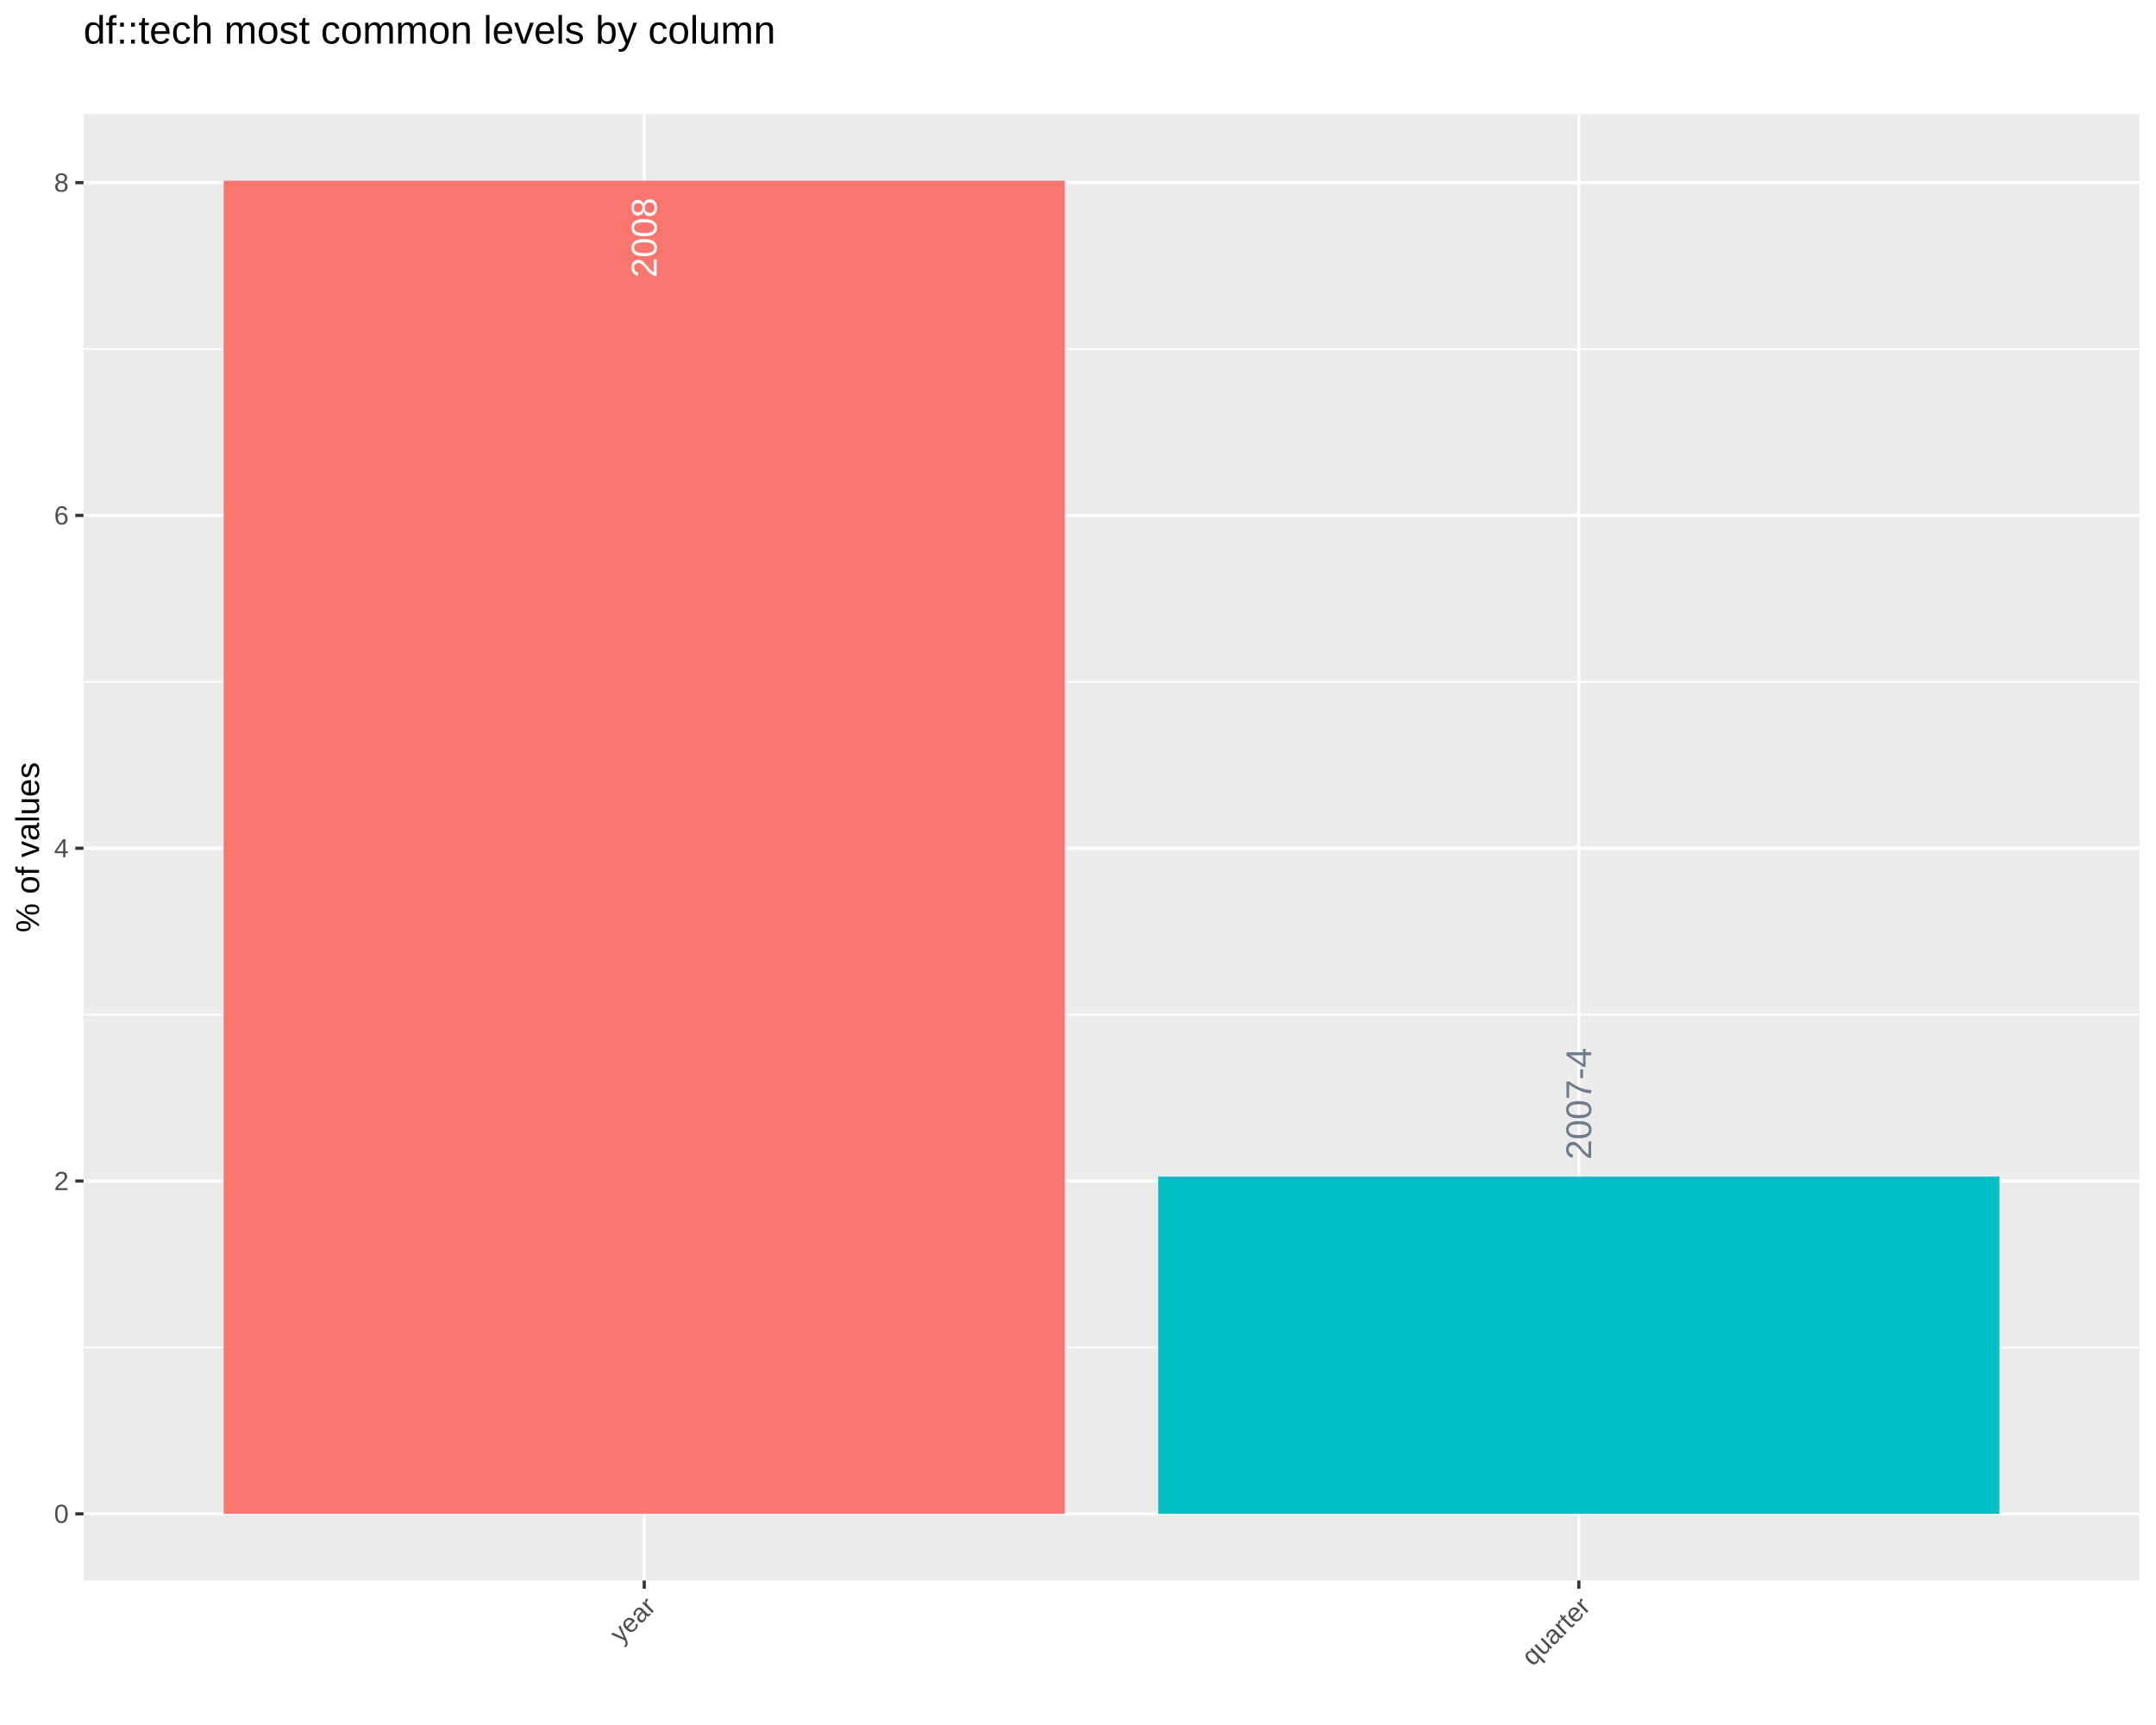
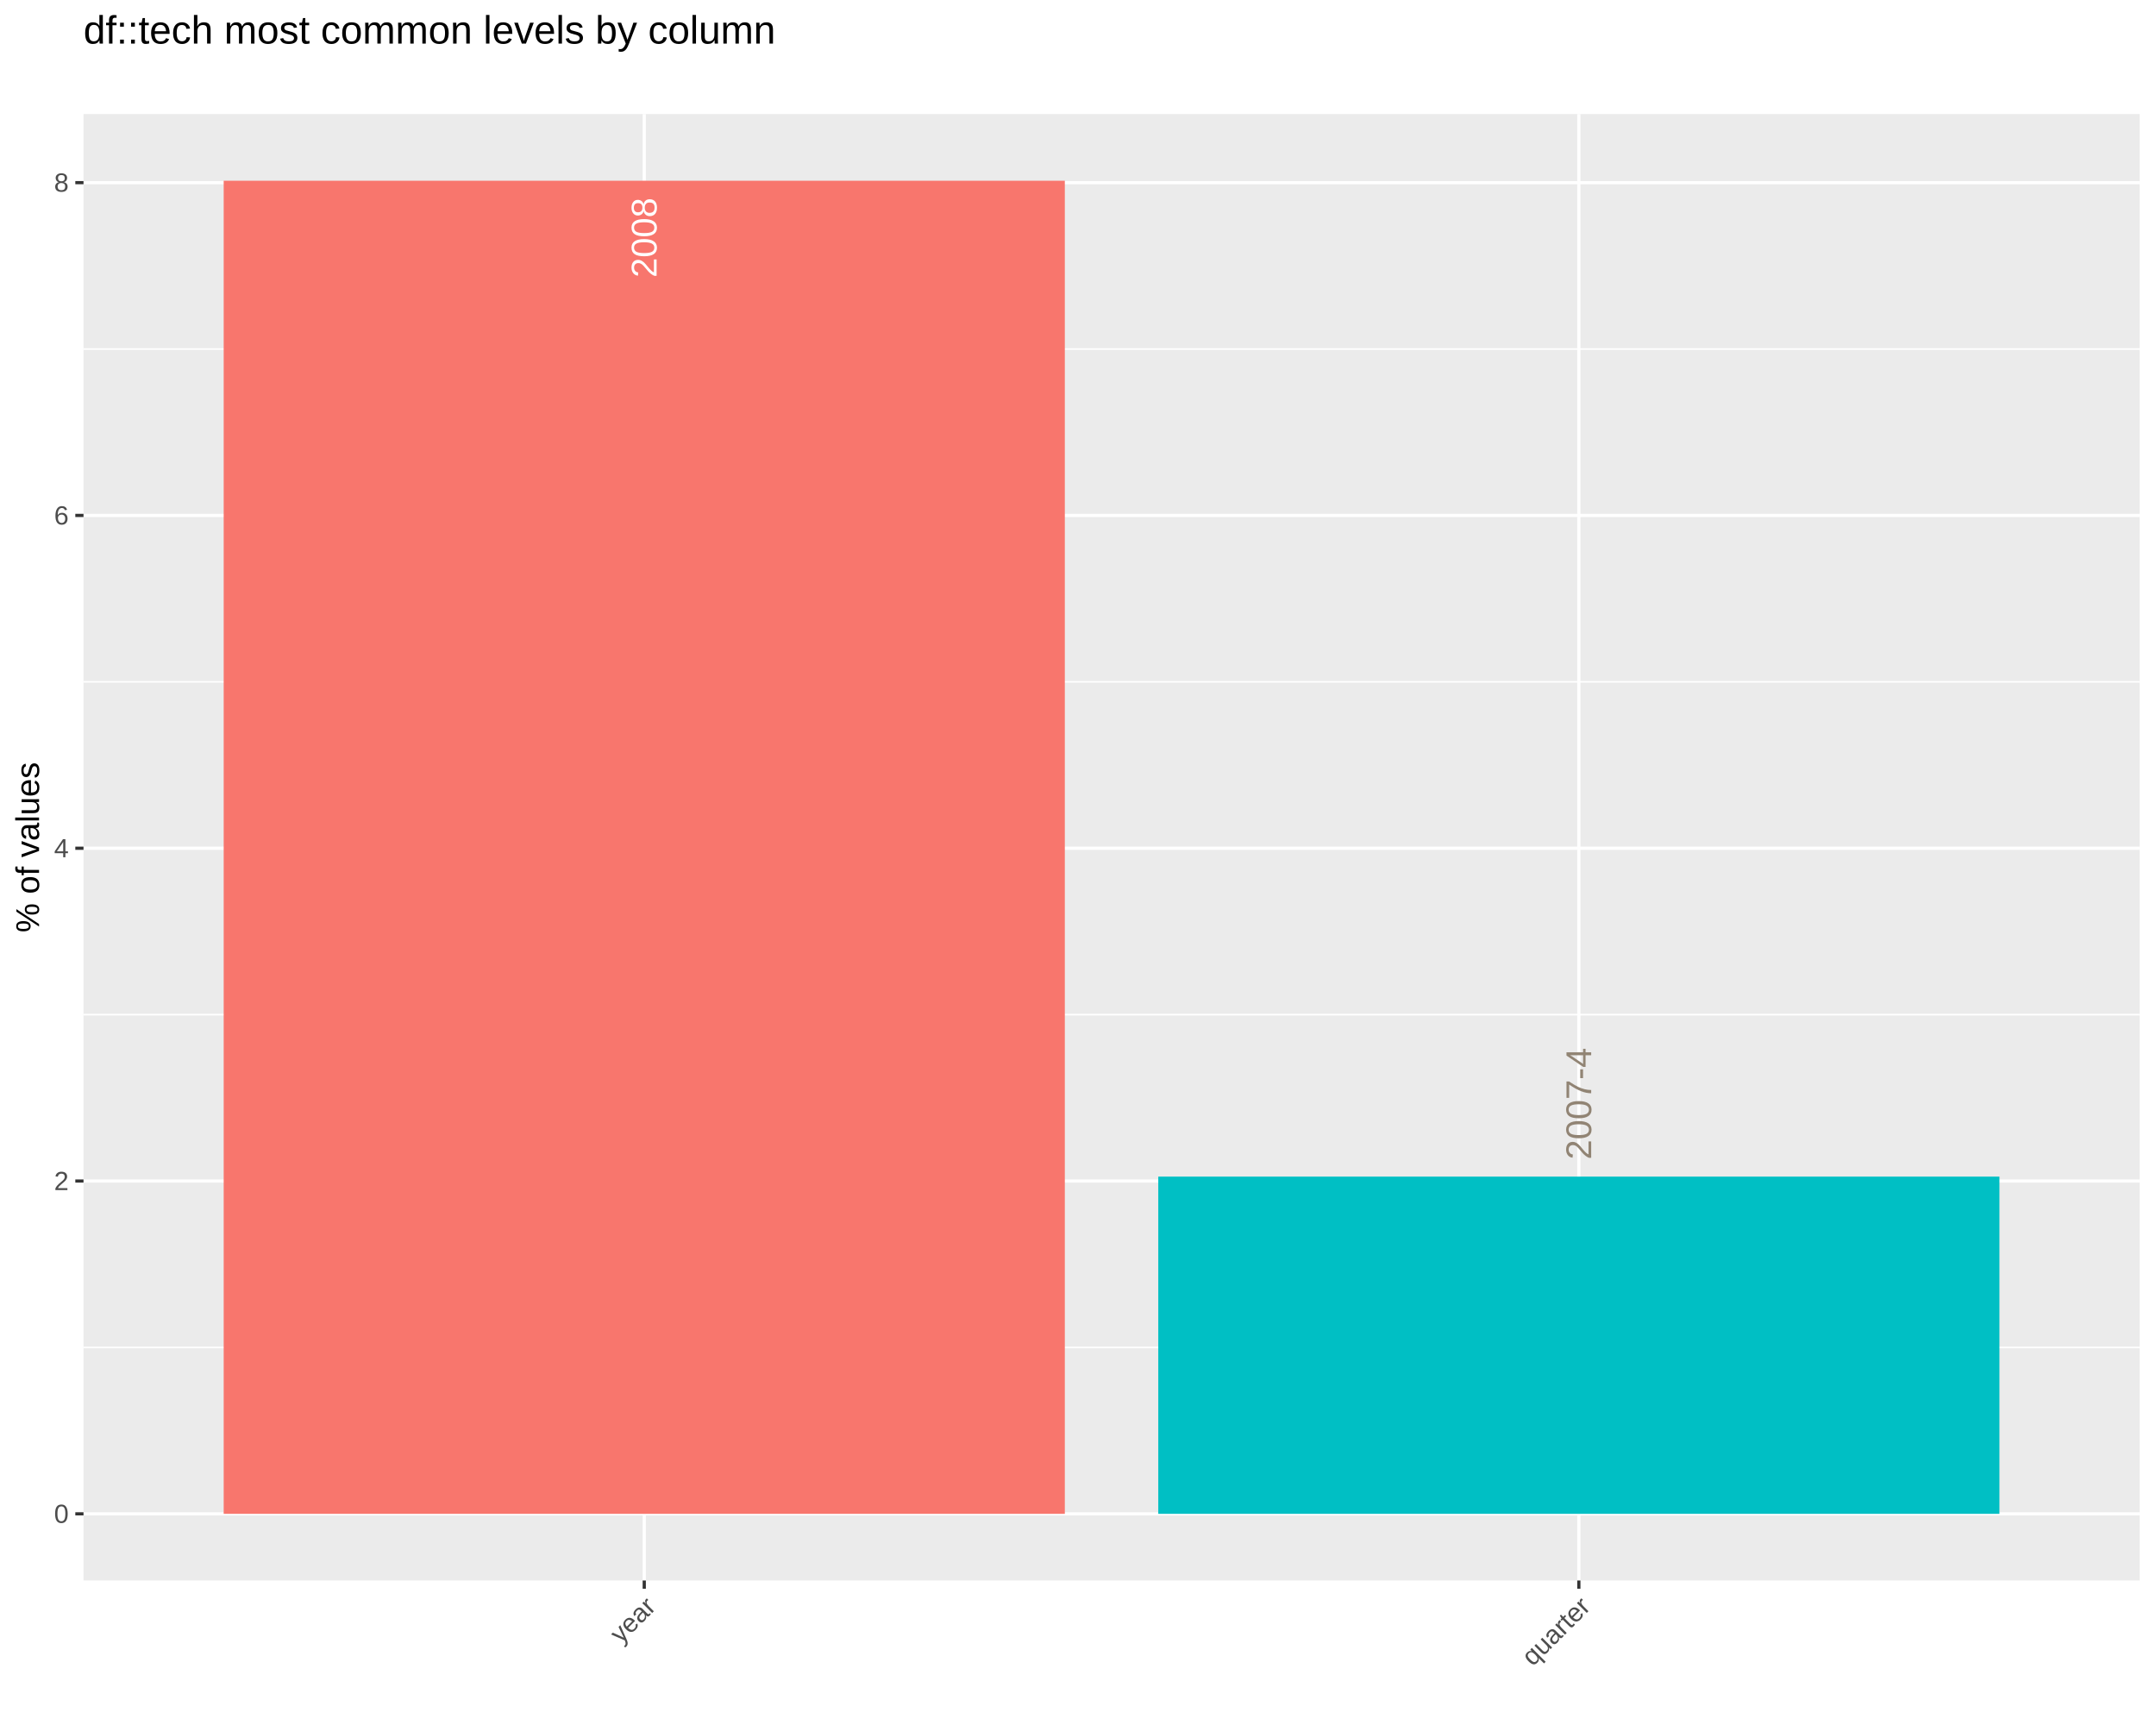
<svg xmlns="http://www.w3.org/2000/svg" viewBox="0 0 720.00 576.00">
  <defs>
    <style type="text/css">
    line, polyline, polygon, path, rect, circle {
      fill: none;
      stroke: #000000;
      stroke-linecap: round;
      stroke-linejoin: round;
      stroke-miterlimit: 10.00;
    }
  </style>
  </defs>
  <rect width="100%" height="100%" style="stroke: none; fill: #FFFFFF;" />
  <rect x="0.00" y="0.00" width="720.00" height="576.00" style="stroke-width: 1.07; stroke: #FFFFFF; fill: #FFFFFF;" />
  <defs>
    <clipPath id="cpMjcuODl8NzE0LjUyfDUyNy43NXwzOC4wOQ==">
      <rect x="27.89" y="38.09" width="686.64" height="489.65" />
    </clipPath>
  </defs>
  <rect x="27.89" y="38.09" width="686.64" height="489.65" style="stroke-width: 1.07; stroke: none; fill: #EBEBEB;" clip-path="url(#cpMjcuODl8NzE0LjUyfDUyNy43NXwzOC4wOQ==)" />
  <polyline points="27.89,449.93 714.52,449.93 " style="stroke-width: 0.53; stroke: #FFFFFF; stroke-linecap: butt;" clip-path="url(#cpMjcuODl8NzE0LjUyfDUyNy43NXwzOC4wOQ==)" />
  <polyline points="27.89,338.80 714.52,338.80 " style="stroke-width: 0.53; stroke: #FFFFFF; stroke-linecap: butt;" clip-path="url(#cpMjcuODl8NzE0LjUyfDUyNy43NXwzOC4wOQ==)" />
  <polyline points="27.89,227.67 714.52,227.67 " style="stroke-width: 0.53; stroke: #FFFFFF; stroke-linecap: butt;" clip-path="url(#cpMjcuODl8NzE0LjUyfDUyNy43NXwzOC4wOQ==)" />
  <polyline points="27.89,116.55 714.52,116.55 " style="stroke-width: 0.53; stroke: #FFFFFF; stroke-linecap: butt;" clip-path="url(#cpMjcuODl8NzE0LjUyfDUyNy43NXwzOC4wOQ==)" />
  <polyline points="27.89,505.49 714.52,505.49 " style="stroke-width: 1.07; stroke: #FFFFFF; stroke-linecap: butt;" clip-path="url(#cpMjcuODl8NzE0LjUyfDUyNy43NXwzOC4wOQ==)" />
  <polyline points="27.89,394.36 714.52,394.36 " style="stroke-width: 1.07; stroke: #FFFFFF; stroke-linecap: butt;" clip-path="url(#cpMjcuODl8NzE0LjUyfDUyNy43NXwzOC4wOQ==)" />
  <polyline points="27.89,283.24 714.52,283.24 " style="stroke-width: 1.07; stroke: #FFFFFF; stroke-linecap: butt;" clip-path="url(#cpMjcuODl8NzE0LjUyfDUyNy43NXwzOC4wOQ==)" />
  <polyline points="27.89,172.11 714.52,172.11 " style="stroke-width: 1.07; stroke: #FFFFFF; stroke-linecap: butt;" clip-path="url(#cpMjcuODl8NzE0LjUyfDUyNy43NXwzOC4wOQ==)" />
  <polyline points="27.89,60.99 714.52,60.99 " style="stroke-width: 1.07; stroke: #FFFFFF; stroke-linecap: butt;" clip-path="url(#cpMjcuODl8NzE0LjUyfDUyNy43NXwzOC4wOQ==)" />
  <polyline points="215.15,527.75 215.15,38.09 " style="stroke-width: 1.07; stroke: #FFFFFF; stroke-linecap: butt;" clip-path="url(#cpMjcuODl8NzE0LjUyfDUyNy43NXwzOC4wOQ==)" />
  <polyline points="527.26,527.75 527.26,38.09 " style="stroke-width: 1.07; stroke: #FFFFFF; stroke-linecap: butt;" clip-path="url(#cpMjcuODl8NzE0LjUyfDUyNy43NXwzOC4wOQ==)" />
  <rect x="74.70" y="60.35" width="280.90" height="445.14" style="stroke-width: 1.07; stroke: none; stroke-linecap: square; stroke-linejoin: miter; fill: #F8766D;" clip-path="url(#cpMjcuODl8NzE0LjUyfDUyNy43NXwzOC4wOQ==)" />
  <rect x="386.81" y="392.89" width="280.90" height="112.60" style="stroke-width: 1.07; stroke: none; stroke-linecap: square; stroke-linejoin: miter; fill: #00BFC4;" clip-path="url(#cpMjcuODl8NzE0LjUyfDUyNy43NXwzOC4wOQ==)" />
  <g clip-path="url(#cpMjcuODl8NzE0LjUyfDUyNy43NXwzOC4wOQ==)">
    <text transform="translate(219.27,92.71) rotate(-90)" style="font-size: 12.00px; fill: #FFFFFF; font-family: Liberation Sans;" textLength="26.69px" lengthAdjust="spacingAndGlyphs">2008</text>
  </g>
  <g clip-path="url(#cpMjcuODl8NzE0LjUyfDUyNy43NXwzOC4wOQ==)">
-     <text transform="translate(531.38,387.22) rotate(-90)" style="font-size: 12.00px; fill: #6E7B8B; font-family: Liberation Sans;" textLength="37.36px" lengthAdjust="spacingAndGlyphs">2007-4</text>
+     <text transform="translate(531.38,387.22) rotate(-90)" style="font-size: 12.00px; fill: #918474; font-family: Liberation Sans;" textLength="37.36px" lengthAdjust="spacingAndGlyphs">2007-4</text>
  </g>
  <defs>
    <clipPath id="cpMC4wMHw3MjAuMDB8NTc2LjAwfDAuMDA=">
      <rect x="0.00" y="0.00" width="720.00" height="576.00" />
    </clipPath>
  </defs>
  <g clip-path="url(#cpMC4wMHw3MjAuMDB8NTc2LjAwfDAuMDA=)">
    <text x="18.06" y="508.52" style="font-size: 8.80px; fill: #4D4D4D; font-family: Liberation Sans;" textLength="4.89px" lengthAdjust="spacingAndGlyphs">0</text>
  </g>
  <g clip-path="url(#cpMC4wMHw3MjAuMDB8NTc2LjAwfDAuMDA=)">
    <text x="18.06" y="397.39" style="font-size: 8.80px; fill: #4D4D4D; font-family: Liberation Sans;" textLength="4.89px" lengthAdjust="spacingAndGlyphs">2</text>
  </g>
  <g clip-path="url(#cpMC4wMHw3MjAuMDB8NTc2LjAwfDAuMDA=)">
    <text x="18.06" y="286.26" style="font-size: 8.80px; fill: #4D4D4D; font-family: Liberation Sans;" textLength="4.89px" lengthAdjust="spacingAndGlyphs">4</text>
  </g>
  <g clip-path="url(#cpMC4wMHw3MjAuMDB8NTc2LjAwfDAuMDA=)">
    <text x="18.06" y="175.14" style="font-size: 8.80px; fill: #4D4D4D; font-family: Liberation Sans;" textLength="4.89px" lengthAdjust="spacingAndGlyphs">6</text>
  </g>
  <g clip-path="url(#cpMC4wMHw3MjAuMDB8NTc2LjAwfDAuMDA=)">
    <text x="18.06" y="64.01" style="font-size: 8.80px; fill: #4D4D4D; font-family: Liberation Sans;" textLength="4.89px" lengthAdjust="spacingAndGlyphs">8</text>
  </g>
  <polyline points="25.15,505.49 27.89,505.49 " style="stroke-width: 1.07; stroke: #333333; stroke-linecap: butt;" clip-path="url(#cpMC4wMHw3MjAuMDB8NTc2LjAwfDAuMDA=)" />
  <polyline points="25.15,394.36 27.89,394.36 " style="stroke-width: 1.07; stroke: #333333; stroke-linecap: butt;" clip-path="url(#cpMC4wMHw3MjAuMDB8NTc2LjAwfDAuMDA=)" />
  <polyline points="25.15,283.24 27.89,283.24 " style="stroke-width: 1.07; stroke: #333333; stroke-linecap: butt;" clip-path="url(#cpMC4wMHw3MjAuMDB8NTc2LjAwfDAuMDA=)" />
  <polyline points="25.15,172.11 27.89,172.11 " style="stroke-width: 1.07; stroke: #333333; stroke-linecap: butt;" clip-path="url(#cpMC4wMHw3MjAuMDB8NTc2LjAwfDAuMDA=)" />
  <polyline points="25.15,60.99 27.89,60.99 " style="stroke-width: 1.07; stroke: #333333; stroke-linecap: butt;" clip-path="url(#cpMC4wMHw3MjAuMDB8NTc2LjAwfDAuMDA=)" />
  <polyline points="215.15,530.49 215.15,527.75 " style="stroke-width: 1.07; stroke: #333333; stroke-linecap: butt;" clip-path="url(#cpMC4wMHw3MjAuMDB8NTc2LjAwfDAuMDA=)" />
  <polyline points="527.26,530.49 527.26,527.75 " style="stroke-width: 1.07; stroke: #333333; stroke-linecap: butt;" clip-path="url(#cpMC4wMHw3MjAuMDB8NTc2LjAwfDAuMDA=)" />
  <g clip-path="url(#cpMC4wMHw3MjAuMDB8NTc2LjAwfDAuMDA=)">
    <text transform="translate(207.33,549.05) rotate(-45)" style="font-size: 8.80px; fill: #4D4D4D; font-family: Liberation Sans;" textLength="17.11px" lengthAdjust="spacingAndGlyphs">year</text>
  </g>
  <g clip-path="url(#cpMC4wMHw3MjAuMDB8NTc2LjAwfDAuMDA=)">
    <text transform="translate(511.84,556.64) rotate(-45)" style="font-size: 8.80px; fill: #4D4D4D; font-family: Liberation Sans;" textLength="27.84px" lengthAdjust="spacingAndGlyphs">quarter</text>
  </g>
  <g clip-path="url(#cpMC4wMHw3MjAuMDB8NTc2LjAwfDAuMDA=)">
    <text transform="translate(13.04,311.37) rotate(-90)" style="font-size: 11.00px; font-family: Liberation Sans;" textLength="56.91px" lengthAdjust="spacingAndGlyphs">% of values</text>
  </g>
  <g clip-path="url(#cpMC4wMHw3MjAuMDB8NTc2LjAwfDAuMDA=)">
    <text x="27.89" y="14.56" style="font-size: 13.20px; font-family: Liberation Sans;" textLength="230.73px" lengthAdjust="spacingAndGlyphs">df::tech most common levels by column</text>
  </g>
</svg>
